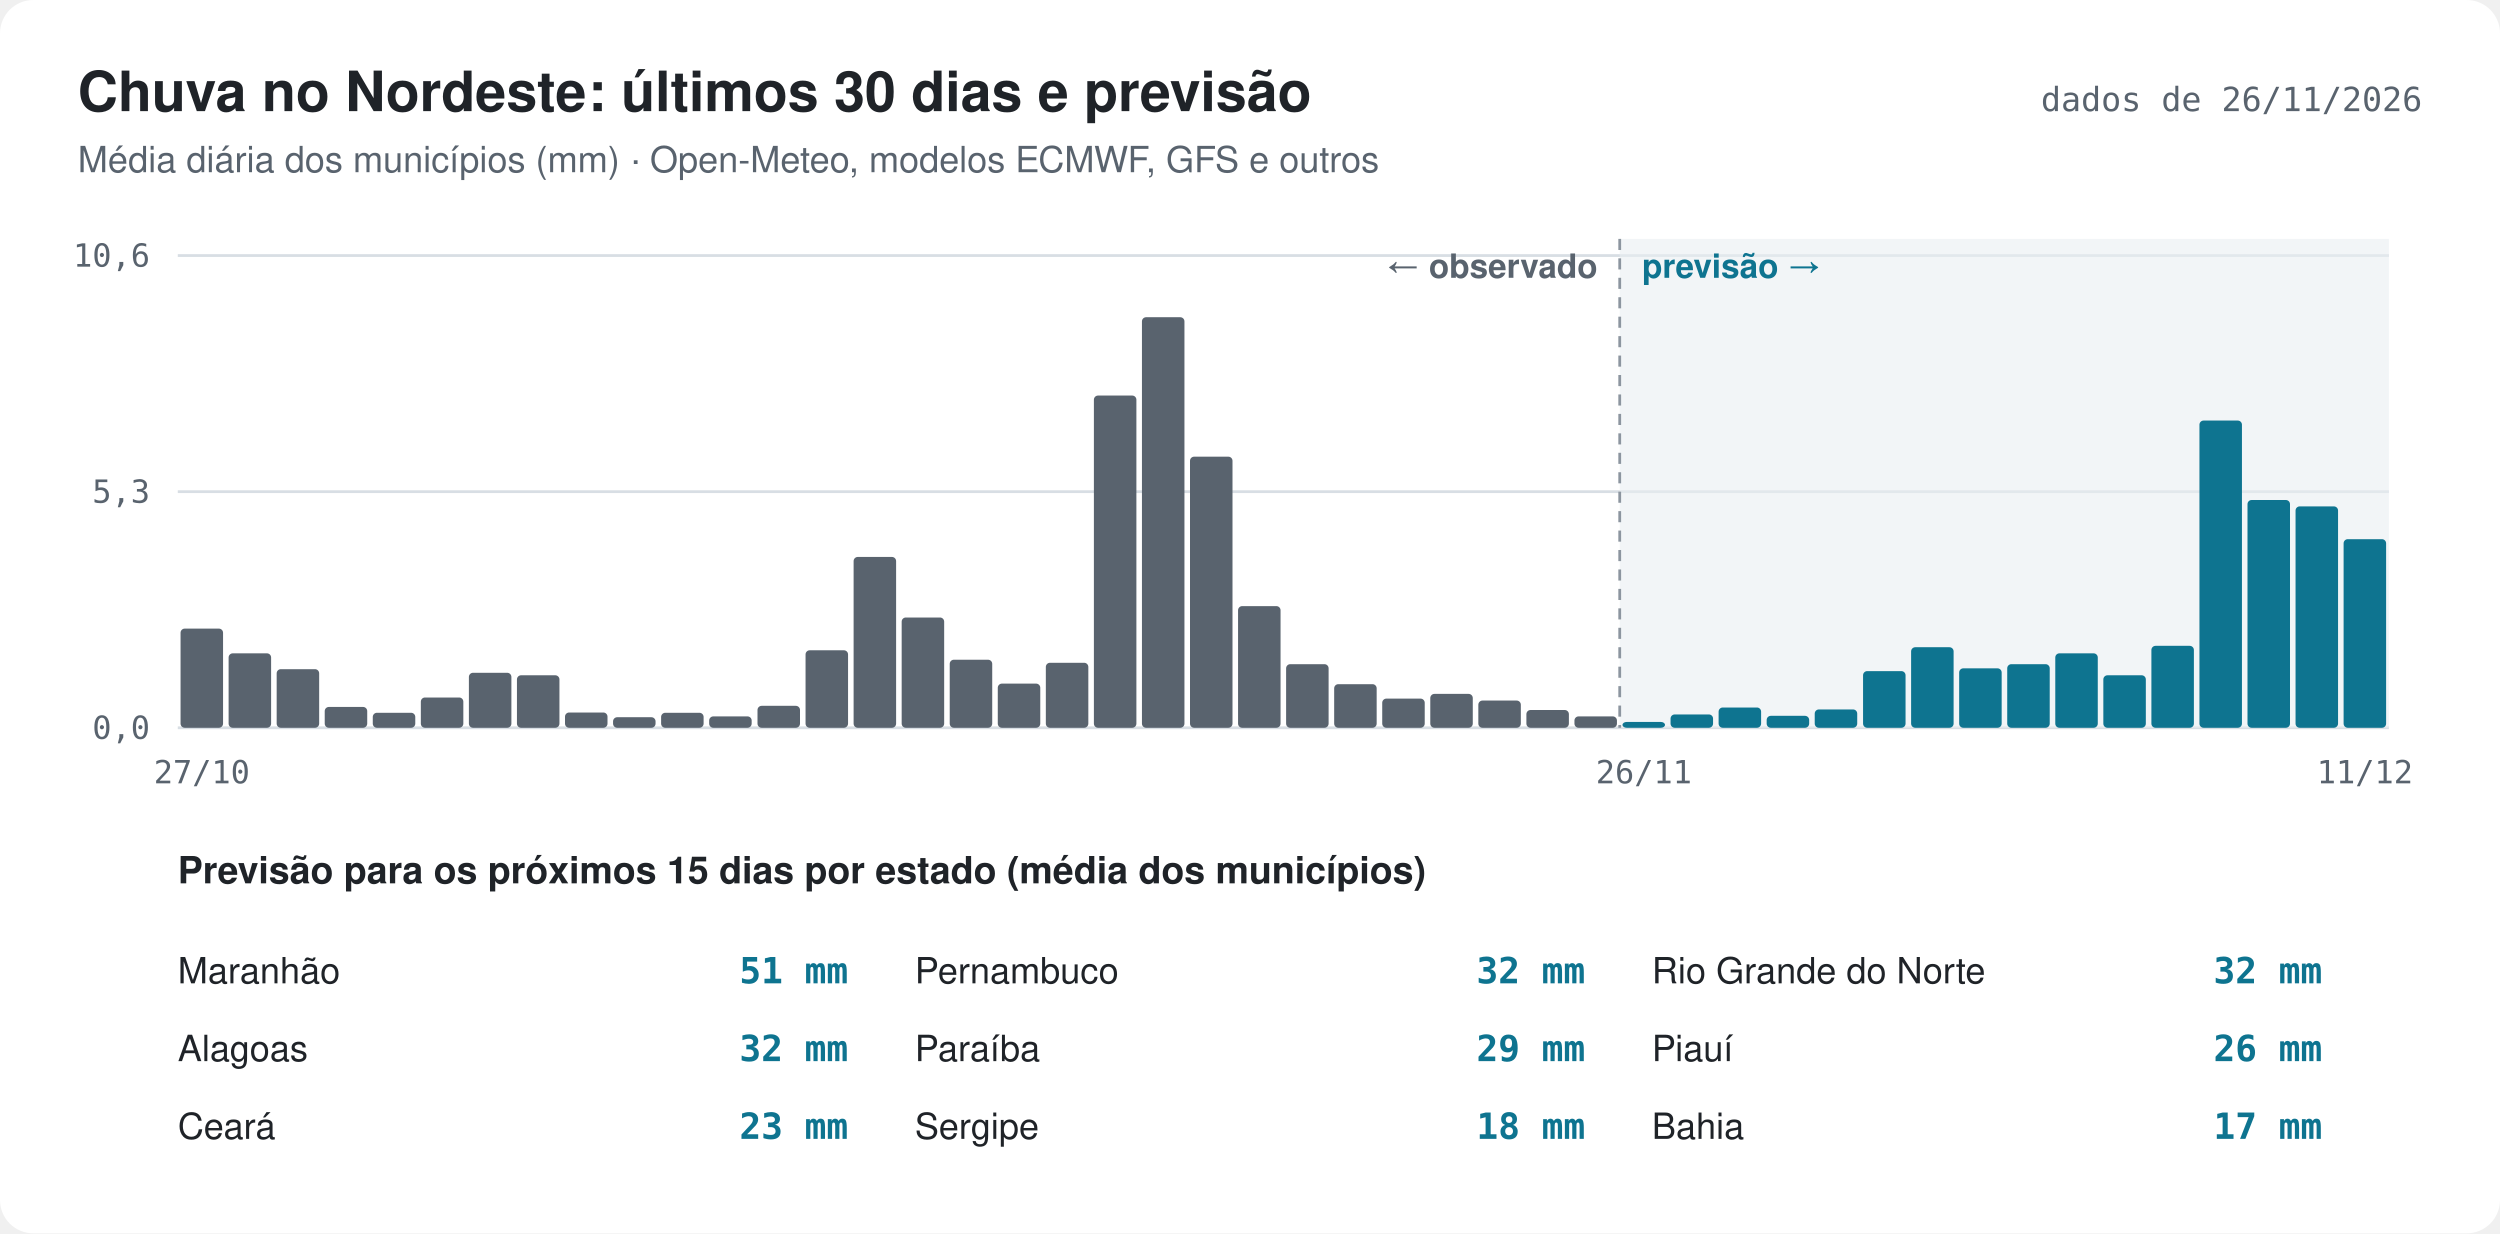
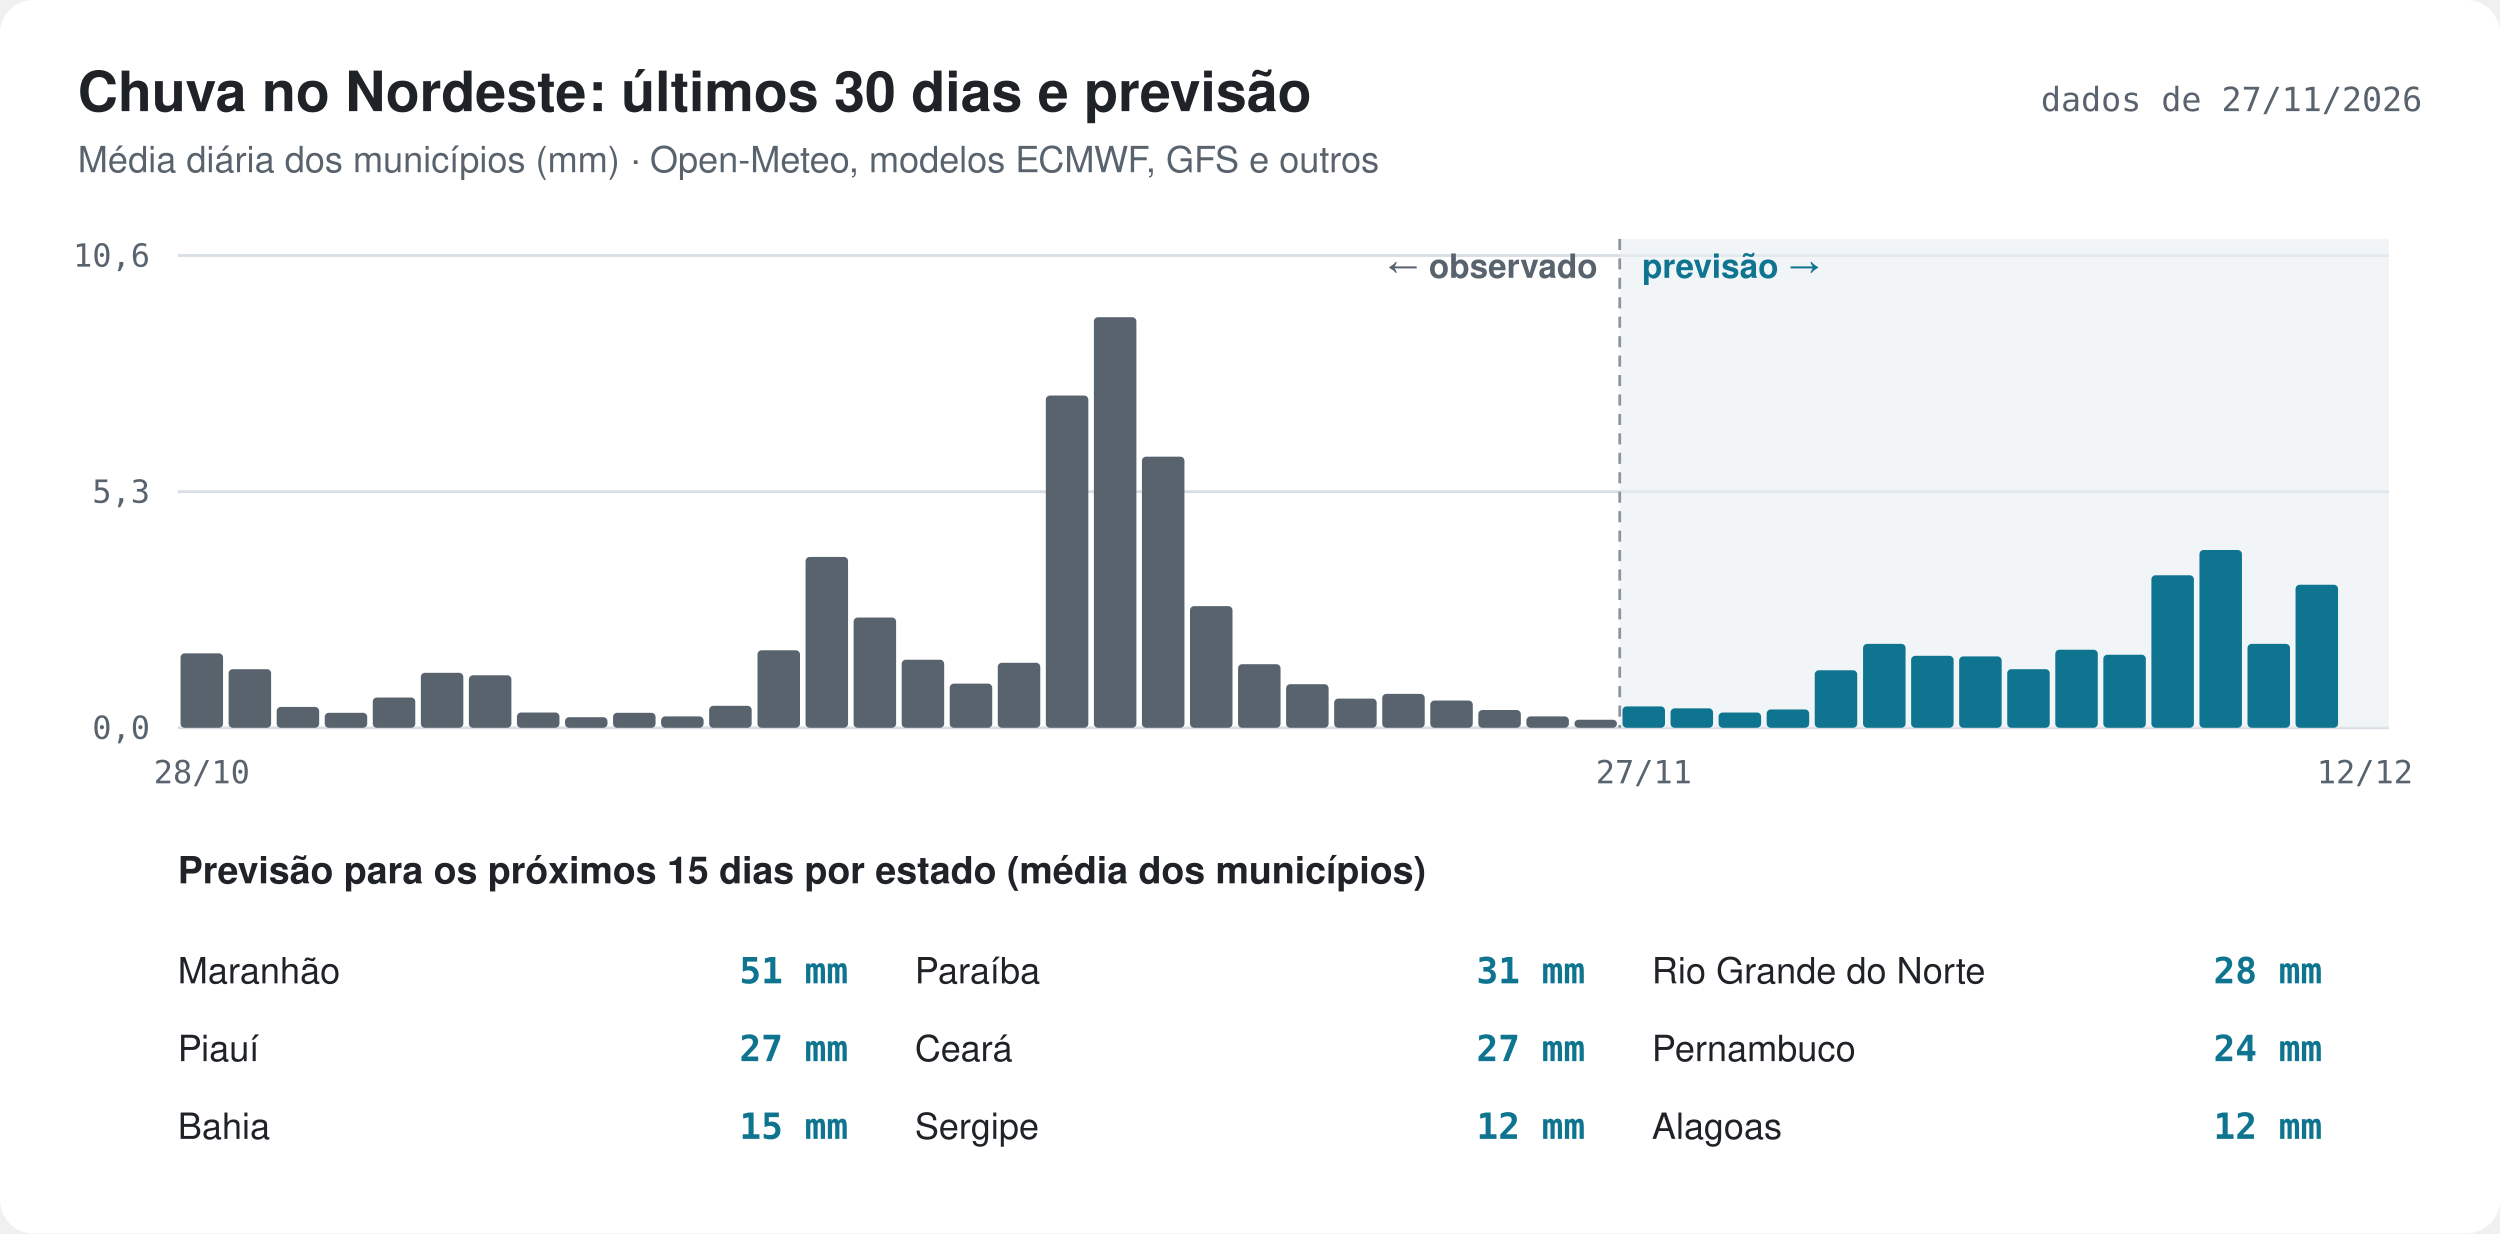
<svg xmlns="http://www.w3.org/2000/svg" width="900" height="444" viewBox="0 0 900 444" role="img" aria-label="Chuva observada e prevista no Nordeste">
  <style>
  .bg{fill:#ffffff} .card{fill:#f6f8fa;stroke:#d0d7de} .fg{fill:#1f2328} .mu{fill:#59636e}
  .grid{stroke:#d8dee4} .axis{stroke:#8c959f} .acc{fill:#0e7490} .accs{stroke:#0e7490} .area{fill:#0e7490;fill-opacity:.12}
  .crit{fill:#dc2626} .alert{fill:#d97706} .ok{fill:#16a34a} .nd{fill:#8c959f}
  .s0{fill:#f5e050} .s1{fill:#fcc55a} .s2{fill:#f59e0b} .s3{fill:#dc2626} .s4{fill:#7f1d1d} .track{fill:#eaeef2}
  text{font-family:-apple-system,BlinkMacSystemFont,'Segoe UI',Helvetica,Arial,sans-serif} .num{font-family:ui-monospace,SFMono-Regular,'SF Mono',Menlo,Consolas,monospace;font-variant-numeric:tabular-nums}
  @media (prefers-color-scheme: dark){
    .bg{fill:#0d1117} .card{fill:#161b22;stroke:#30363d} .fg{fill:#e6edf3} .mu{fill:#8d96a0}
    .grid{stroke:#21262d} .axis{stroke:#484f58} .acc{fill:#4fc3d9} .accs{stroke:#4fc3d9} .area{fill:#4fc3d9;fill-opacity:.15}
    .crit{fill:#f85149} .alert{fill:#f0a020} .ok{fill:#3fb950} .nd{fill:#6e7681} .track{fill:#21262d}
  }
</style>
  <rect class="bg" width="900" height="444" rx="12" />
  <text x="28" y="40" class="fg" font-size="20" font-weight="700" text-anchor="start">Chuva no Nordeste: últimos 30 dias e previsão</text>
  <text x="28" y="62" class="mu" font-size="13" font-weight="400" text-anchor="start">Média diária dos municípios (mm) · Open-Meteo, modelos ECMWF, GFS e outros</text>
-   <text x="872" y="40" class="mu num" font-size="12" font-weight="400" text-anchor="end">dados de 26/11/2026</text>
+   <text x="872" y="40" class="mu num" font-size="12" font-weight="400" text-anchor="end">dados de 27/11/2026</text>
  <line class="grid" x1="64" x2="860" y1="262.0" y2="262.0" />
  <text x="54" y="266.0" class="mu num" font-size="11.5" font-weight="400" text-anchor="end">0,0</text>
  <line class="grid" x1="64" x2="860" y1="177.0" y2="177.0" />
  <text x="54" y="181.0" class="mu num" font-size="11.5" font-weight="400" text-anchor="end">5,3</text>
  <line class="grid" x1="64" x2="860" y1="92.0" y2="92.0" />
  <text x="54" y="96.0" class="mu num" font-size="11.5" font-weight="400" text-anchor="end">10,6</text>
  <rect x="583.1" y="86" width="276.9" height="176" class="track" opacity=".6" />
-   <rect class="mu" x="65.0" y="226.3" width="15.3" height="35.7" rx="1.5" />
-   <rect class="mu" x="82.3" y="235.2" width="15.3" height="26.8" rx="1.5" />
-   <rect class="mu" x="99.6" y="240.9" width="15.3" height="21.1" rx="1.5" />
-   <rect class="mu" x="116.9" y="254.5" width="15.3" height="7.5" rx="1.5" />
-   <rect class="mu" x="134.2" y="256.6" width="15.3" height="5.4" rx="1.5" />
-   <rect class="mu" x="151.5" y="251.1" width="15.3" height="10.9" rx="1.5" />
-   <rect class="mu" x="168.8" y="242.2" width="15.3" height="19.8" rx="1.5" />
-   <rect class="mu" x="186.1" y="243.1" width="15.3" height="18.9" rx="1.5" />
-   <rect class="mu" x="203.4" y="256.5" width="15.3" height="5.5" rx="1.5" />
-   <rect class="mu" x="220.7" y="258.2" width="15.3" height="3.8" rx="1.5" />
-   <rect class="mu" x="238.0" y="256.6" width="15.3" height="5.4" rx="1.5" />
-   <rect class="mu" x="255.3" y="257.9" width="15.3" height="4.1" rx="1.5" />
-   <rect class="mu" x="272.7" y="254.1" width="15.3" height="7.9" rx="1.5" />
-   <rect class="mu" x="290.0" y="234.1" width="15.3" height="27.9" rx="1.5" />
-   <rect class="mu" x="307.3" y="200.5" width="15.3" height="61.5" rx="1.5" />
-   <rect class="mu" x="324.6" y="222.3" width="15.3" height="39.7" rx="1.5" />
-   <rect class="mu" x="341.9" y="237.5" width="15.3" height="24.5" rx="1.5" />
-   <rect class="mu" x="359.2" y="246.1" width="15.3" height="15.9" rx="1.5" />
-   <rect class="mu" x="376.5" y="238.6" width="15.3" height="23.4" rx="1.5" />
-   <rect class="mu" x="393.8" y="142.4" width="15.3" height="119.6" rx="1.5" />
-   <rect class="mu" x="411.1" y="114.2" width="15.3" height="147.8" rx="1.5" />
-   <rect class="mu" x="428.4" y="164.4" width="15.3" height="97.6" rx="1.5" />
-   <rect class="mu" x="445.7" y="218.2" width="15.3" height="43.8" rx="1.5" />
-   <rect class="mu" x="463.0" y="239.1" width="15.3" height="22.9" rx="1.5" />
-   <rect class="mu" x="480.3" y="246.3" width="15.3" height="15.7" rx="1.5" />
-   <rect class="mu" x="497.6" y="251.5" width="15.3" height="10.5" rx="1.5" />
-   <rect class="mu" x="514.9" y="249.8" width="15.3" height="12.2" rx="1.5" />
-   <rect class="mu" x="532.2" y="252.2" width="15.3" height="9.8" rx="1.5" />
-   <rect class="mu" x="549.5" y="255.6" width="15.3" height="6.4" rx="1.5" />
-   <rect class="mu" x="566.8" y="257.9" width="15.3" height="4.1" rx="1.5" />
-   <rect class="acc" x="584.1" y="259.9" width="15.3" height="2.1" rx="1.5" />
-   <rect class="acc" x="601.4" y="257.2" width="15.3" height="4.8" rx="1.5" />
-   <rect class="acc" x="618.7" y="254.7" width="15.3" height="7.3" rx="1.5" />
-   <rect class="acc" x="636.0" y="257.7" width="15.3" height="4.3" rx="1.5" />
-   <rect class="acc" x="653.3" y="255.4" width="15.3" height="6.6" rx="1.5" />
-   <rect class="acc" x="670.7" y="241.6" width="15.3" height="20.4" rx="1.5" />
-   <rect class="acc" x="688.0" y="233.0" width="15.3" height="29.0" rx="1.5" />
-   <rect class="acc" x="705.3" y="240.6" width="15.3" height="21.4" rx="1.5" />
-   <rect class="acc" x="722.6" y="239.1" width="15.3" height="22.9" rx="1.5" />
-   <rect class="acc" x="739.9" y="235.2" width="15.3" height="26.8" rx="1.5" />
-   <rect class="acc" x="757.2" y="243.1" width="15.3" height="18.9" rx="1.5" />
-   <rect class="acc" x="774.5" y="232.5" width="15.3" height="29.5" rx="1.5" />
-   <rect class="acc" x="791.8" y="151.4" width="15.3" height="110.6" rx="1.5" />
-   <rect class="acc" x="809.1" y="180.0" width="15.3" height="82.0" rx="1.5" />
-   <rect class="acc" x="826.4" y="182.3" width="15.3" height="79.7" rx="1.5" />
-   <rect class="acc" x="843.7" y="194.1" width="15.3" height="67.9" rx="1.5" />
+   <rect class="mu" x="65.0" y="235.2" width="15.3" height="26.8" rx="1.5" />
+   <rect class="mu" x="82.3" y="240.9" width="15.3" height="21.1" rx="1.5" />
+   <rect class="mu" x="99.6" y="254.5" width="15.3" height="7.5" rx="1.5" />
+   <rect class="mu" x="116.9" y="256.6" width="15.3" height="5.4" rx="1.5" />
+   <rect class="mu" x="134.2" y="251.1" width="15.3" height="10.9" rx="1.5" />
+   <rect class="mu" x="151.5" y="242.2" width="15.3" height="19.8" rx="1.5" />
+   <rect class="mu" x="168.8" y="243.1" width="15.3" height="18.9" rx="1.5" />
+   <rect class="mu" x="186.1" y="256.5" width="15.3" height="5.5" rx="1.5" />
+   <rect class="mu" x="203.4" y="258.2" width="15.3" height="3.8" rx="1.5" />
+   <rect class="mu" x="220.7" y="256.6" width="15.3" height="5.4" rx="1.5" />
+   <rect class="mu" x="238.0" y="257.9" width="15.3" height="4.1" rx="1.5" />
+   <rect class="mu" x="255.3" y="254.1" width="15.3" height="7.9" rx="1.5" />
+   <rect class="mu" x="272.7" y="234.1" width="15.3" height="27.9" rx="1.5" />
+   <rect class="mu" x="290.0" y="200.5" width="15.3" height="61.5" rx="1.5" />
+   <rect class="mu" x="307.3" y="222.3" width="15.3" height="39.7" rx="1.5" />
+   <rect class="mu" x="324.6" y="237.5" width="15.3" height="24.5" rx="1.5" />
+   <rect class="mu" x="341.9" y="246.1" width="15.3" height="15.9" rx="1.5" />
+   <rect class="mu" x="359.2" y="238.6" width="15.3" height="23.4" rx="1.5" />
+   <rect class="mu" x="376.5" y="142.4" width="15.3" height="119.6" rx="1.5" />
+   <rect class="mu" x="393.8" y="114.2" width="15.3" height="147.8" rx="1.5" />
+   <rect class="mu" x="411.1" y="164.4" width="15.3" height="97.6" rx="1.5" />
+   <rect class="mu" x="428.4" y="218.2" width="15.3" height="43.8" rx="1.5" />
+   <rect class="mu" x="445.7" y="239.1" width="15.3" height="22.9" rx="1.5" />
+   <rect class="mu" x="463.0" y="246.3" width="15.3" height="15.7" rx="1.5" />
+   <rect class="mu" x="480.3" y="251.5" width="15.3" height="10.5" rx="1.5" />
+   <rect class="mu" x="497.6" y="249.8" width="15.3" height="12.2" rx="1.5" />
+   <rect class="mu" x="514.9" y="252.2" width="15.3" height="9.8" rx="1.5" />
+   <rect class="mu" x="532.2" y="255.6" width="15.3" height="6.4" rx="1.5" />
+   <rect class="mu" x="549.5" y="257.9" width="15.3" height="4.1" rx="1.5" />
+   <rect class="mu" x="566.8" y="259.1" width="15.3" height="2.9" rx="1.5" />
+   <rect class="acc" x="584.1" y="254.3" width="15.3" height="7.7" rx="1.5" />
+   <rect class="acc" x="601.4" y="255.0" width="15.3" height="7.0" rx="1.5" />
+   <rect class="acc" x="618.7" y="256.5" width="15.3" height="5.5" rx="1.5" />
+   <rect class="acc" x="636.0" y="255.4" width="15.3" height="6.6" rx="1.5" />
+   <rect class="acc" x="653.3" y="241.3" width="15.3" height="20.7" rx="1.5" />
+   <rect class="acc" x="670.7" y="231.8" width="15.3" height="30.2" rx="1.5" />
+   <rect class="acc" x="688.0" y="236.1" width="15.3" height="25.9" rx="1.5" />
+   <rect class="acc" x="705.3" y="236.3" width="15.3" height="25.7" rx="1.5" />
+   <rect class="acc" x="722.6" y="240.9" width="15.3" height="21.1" rx="1.5" />
+   <rect class="acc" x="739.9" y="233.9" width="15.3" height="28.1" rx="1.5" />
+   <rect class="acc" x="757.2" y="235.7" width="15.3" height="26.3" rx="1.5" />
+   <rect class="acc" x="774.5" y="207.1" width="15.3" height="54.9" rx="1.5" />
+   <rect class="acc" x="791.8" y="198.0" width="15.3" height="64.0" rx="1.5" />
+   <rect class="acc" x="809.1" y="231.8" width="15.3" height="30.2" rx="1.5" />
+   <rect class="acc" x="826.4" y="210.5" width="15.3" height="51.5" rx="1.5" />
+   <rect class="acc" x="843.7" y="262.0" width="15.3" height="0.0" rx="1.5" />
  <line class="axis" x1="583.1" x2="583.1" y1="86" y2="262" stroke-dasharray="4 3" />
  <text x="591.13" y="100" class="acc" font-size="12" font-weight="700" text-anchor="start">previsão →</text>
  <text x="575.13" y="100" class="mu" font-size="12" font-weight="600" text-anchor="end">← observado</text>
-   <text x="72.652" y="282" class="mu num" font-size="11.5" font-weight="400" text-anchor="middle">27/10</text>
-   <text x="591.783" y="282" class="mu num" font-size="11.5" font-weight="400" text-anchor="middle">26/11</text>
-   <text x="851.348" y="282" class="mu num" font-size="11.5" font-weight="400" text-anchor="middle">11/12</text>
+   <text x="72.652" y="282" class="mu num" font-size="11.5" font-weight="400" text-anchor="middle">28/10</text>
+   <text x="591.783" y="282" class="mu num" font-size="11.5" font-weight="400" text-anchor="middle">27/11</text>
+   <text x="851.348" y="282" class="mu num" font-size="11.5" font-weight="400" text-anchor="middle">12/12</text>
  <text x="64" y="318" class="fg" font-size="13.5" font-weight="700" text-anchor="start">Previsão para os próximos 15 dias por estado (média dos municípios)</text>
  <text x="64.0" y="354" class="fg" font-size="13" font-weight="400" text-anchor="start">Maranhão</text>
  <text x="305.333" y="354" class="acc num" font-size="13" font-weight="700" text-anchor="end">51 mm</text>
-   <text x="329.333" y="354" class="fg" font-size="13" font-weight="400" text-anchor="start">Pernambuco</text>
-   <text x="570.667" y="354" class="acc num" font-size="13" font-weight="700" text-anchor="end">32 mm</text>
+   <text x="329.333" y="354" class="fg" font-size="13" font-weight="400" text-anchor="start">Paraíba</text>
+   <text x="570.667" y="354" class="acc num" font-size="13" font-weight="700" text-anchor="end">31 mm</text>
  <text x="594.667" y="354" class="fg" font-size="13" font-weight="400" text-anchor="start">Rio Grande do Norte</text>
-   <text x="836.0" y="354" class="acc num" font-size="13" font-weight="700" text-anchor="end">32 mm</text>
-   <text x="64.0" y="382" class="fg" font-size="13" font-weight="400" text-anchor="start">Alagoas</text>
-   <text x="305.333" y="382" class="acc num" font-size="13" font-weight="700" text-anchor="end">32 mm</text>
-   <text x="329.333" y="382" class="fg" font-size="13" font-weight="400" text-anchor="start">Paraíba</text>
-   <text x="570.667" y="382" class="acc num" font-size="13" font-weight="700" text-anchor="end">29 mm</text>
-   <text x="594.667" y="382" class="fg" font-size="13" font-weight="400" text-anchor="start">Piauí</text>
-   <text x="836.0" y="382" class="acc num" font-size="13" font-weight="700" text-anchor="end">26 mm</text>
-   <text x="64.0" y="410" class="fg" font-size="13" font-weight="400" text-anchor="start">Ceará</text>
-   <text x="305.333" y="410" class="acc num" font-size="13" font-weight="700" text-anchor="end">23 mm</text>
+   <text x="836.0" y="354" class="acc num" font-size="13" font-weight="700" text-anchor="end">28 mm</text>
+   <text x="64.0" y="382" class="fg" font-size="13" font-weight="400" text-anchor="start">Piauí</text>
+   <text x="305.333" y="382" class="acc num" font-size="13" font-weight="700" text-anchor="end">27 mm</text>
+   <text x="329.333" y="382" class="fg" font-size="13" font-weight="400" text-anchor="start">Ceará</text>
+   <text x="570.667" y="382" class="acc num" font-size="13" font-weight="700" text-anchor="end">27 mm</text>
+   <text x="594.667" y="382" class="fg" font-size="13" font-weight="400" text-anchor="start">Pernambuco</text>
+   <text x="836.0" y="382" class="acc num" font-size="13" font-weight="700" text-anchor="end">24 mm</text>
+   <text x="64.0" y="410" class="fg" font-size="13" font-weight="400" text-anchor="start">Bahia</text>
+   <text x="305.333" y="410" class="acc num" font-size="13" font-weight="700" text-anchor="end">15 mm</text>
  <text x="329.333" y="410" class="fg" font-size="13" font-weight="400" text-anchor="start">Sergipe</text>
-   <text x="570.667" y="410" class="acc num" font-size="13" font-weight="700" text-anchor="end">18 mm</text>
-   <text x="594.667" y="410" class="fg" font-size="13" font-weight="400" text-anchor="start">Bahia</text>
-   <text x="836.0" y="410" class="acc num" font-size="13" font-weight="700" text-anchor="end">17 mm</text>
+   <text x="570.667" y="410" class="acc num" font-size="13" font-weight="700" text-anchor="end">12 mm</text>
+   <text x="594.667" y="410" class="fg" font-size="13" font-weight="400" text-anchor="start">Alagoas</text>
+   <text x="836.0" y="410" class="acc num" font-size="13" font-weight="700" text-anchor="end">12 mm</text>
</svg>
